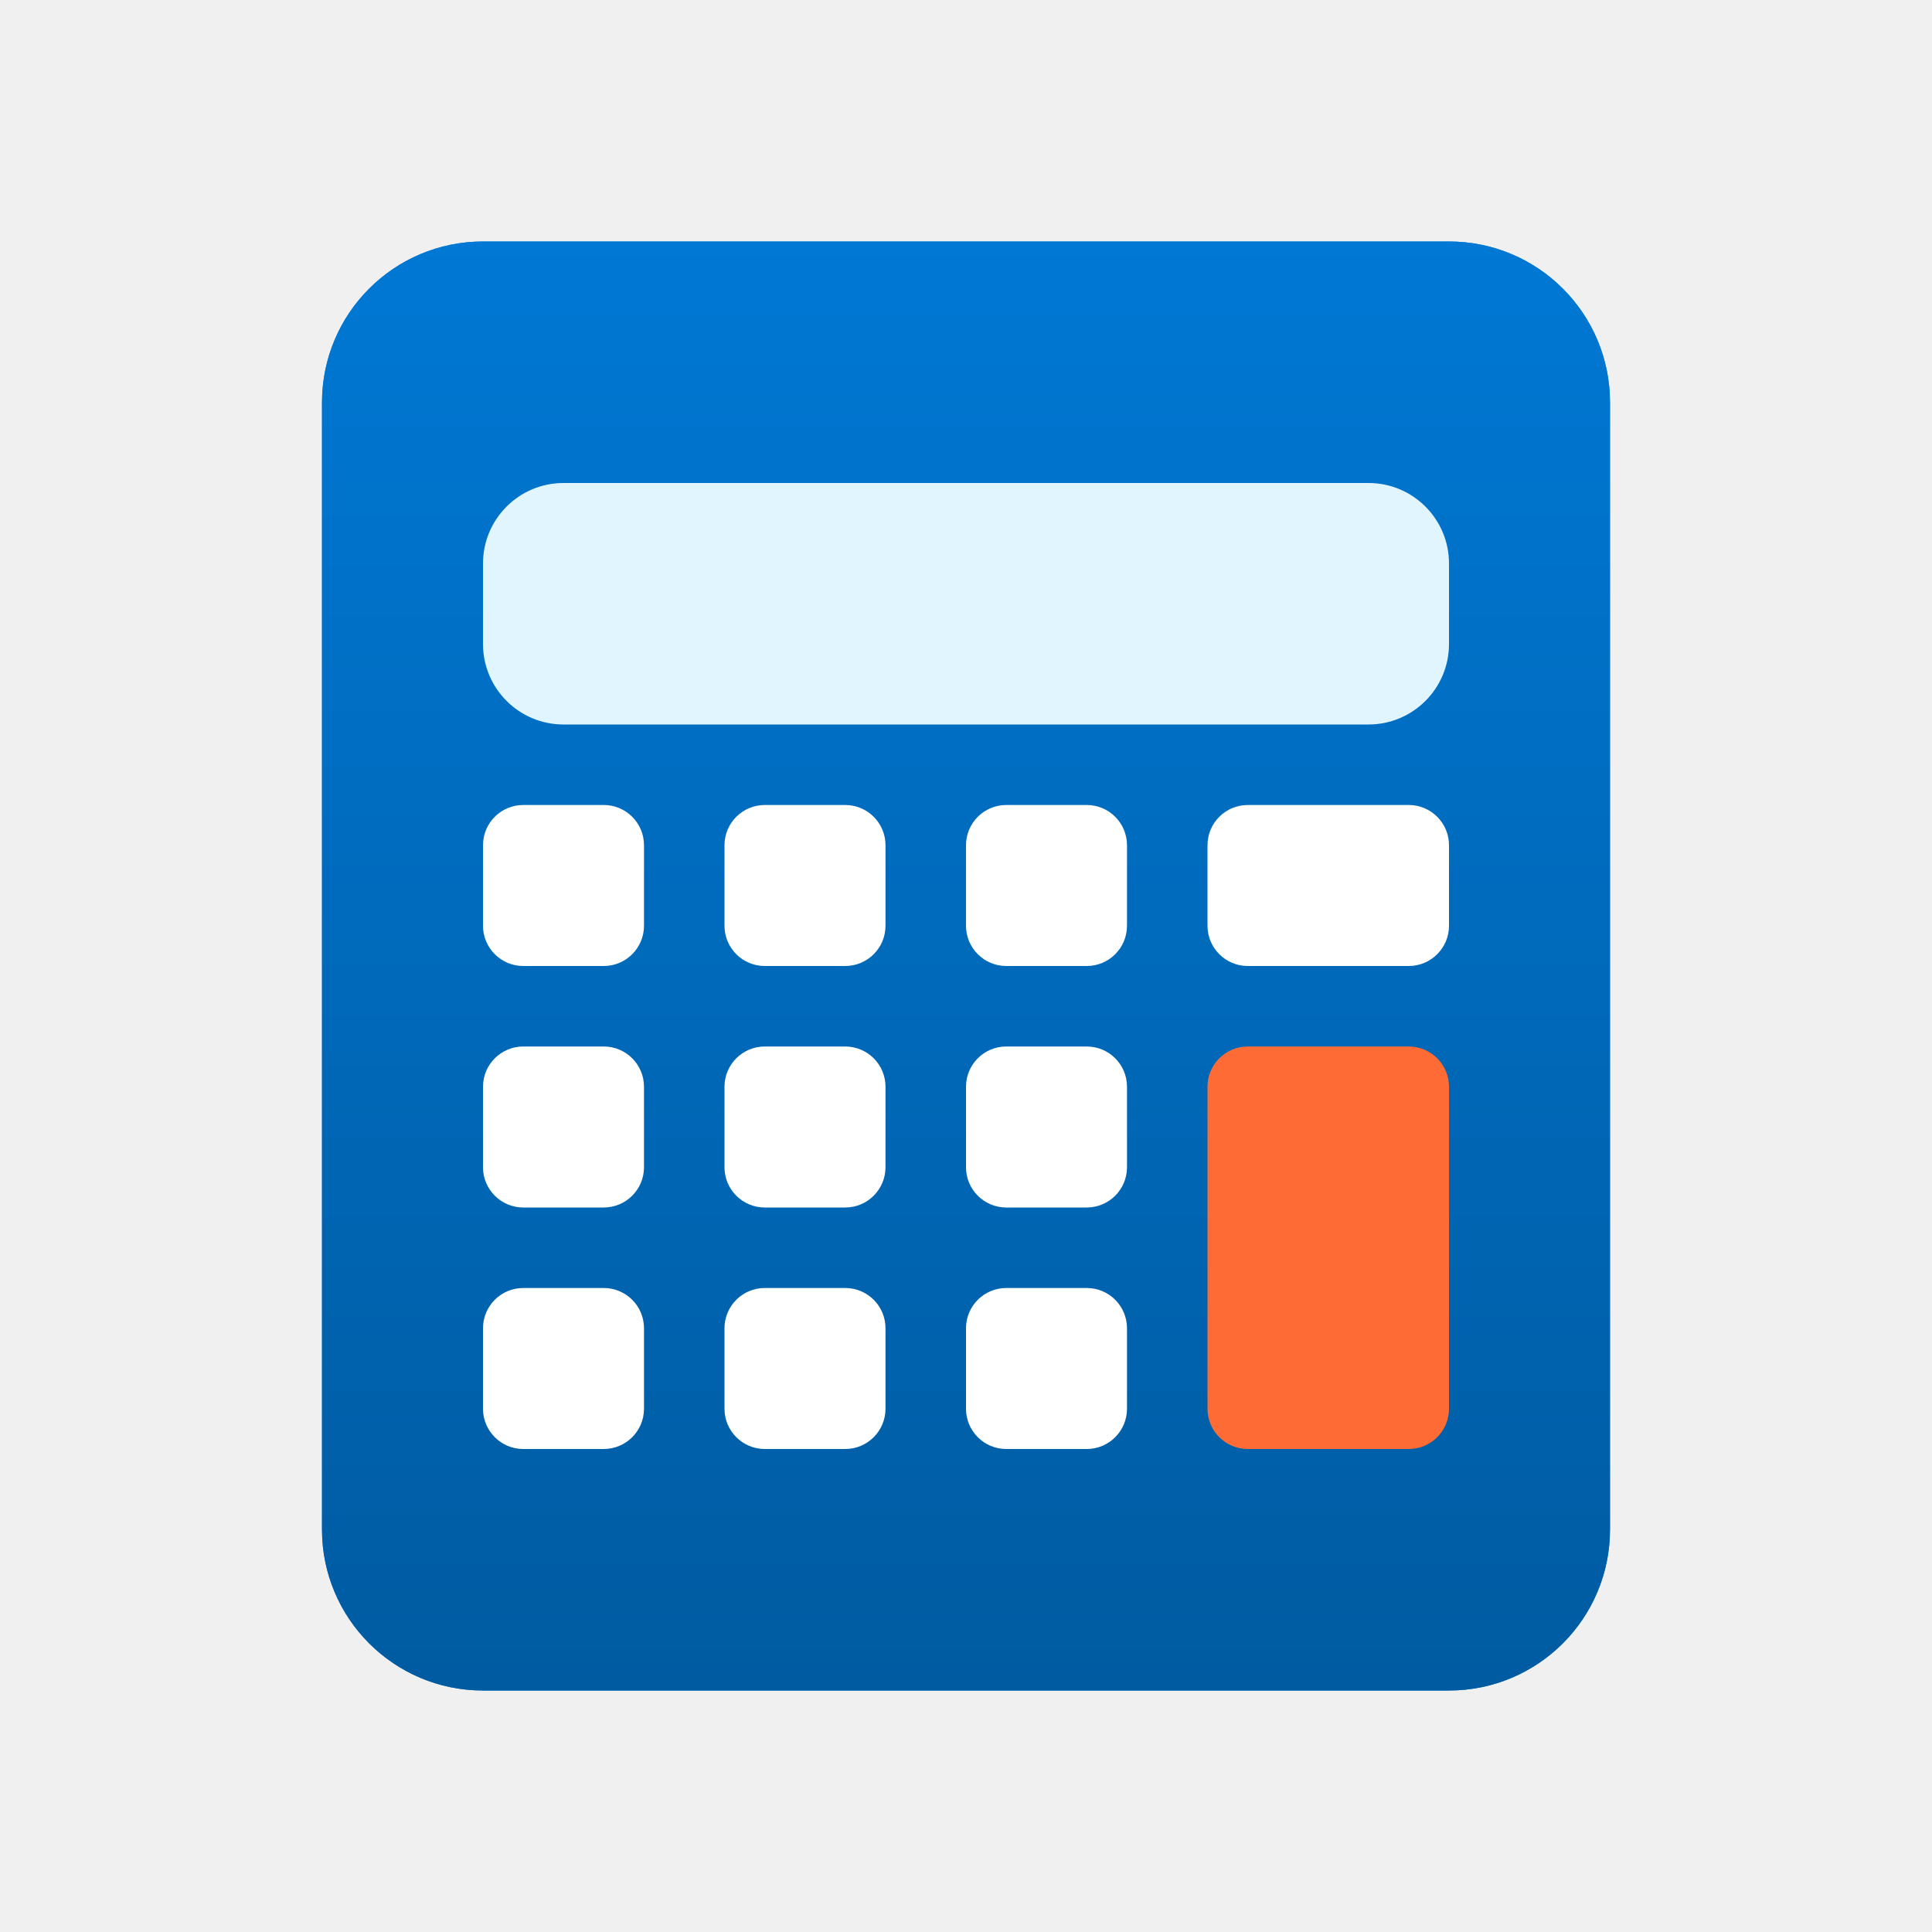
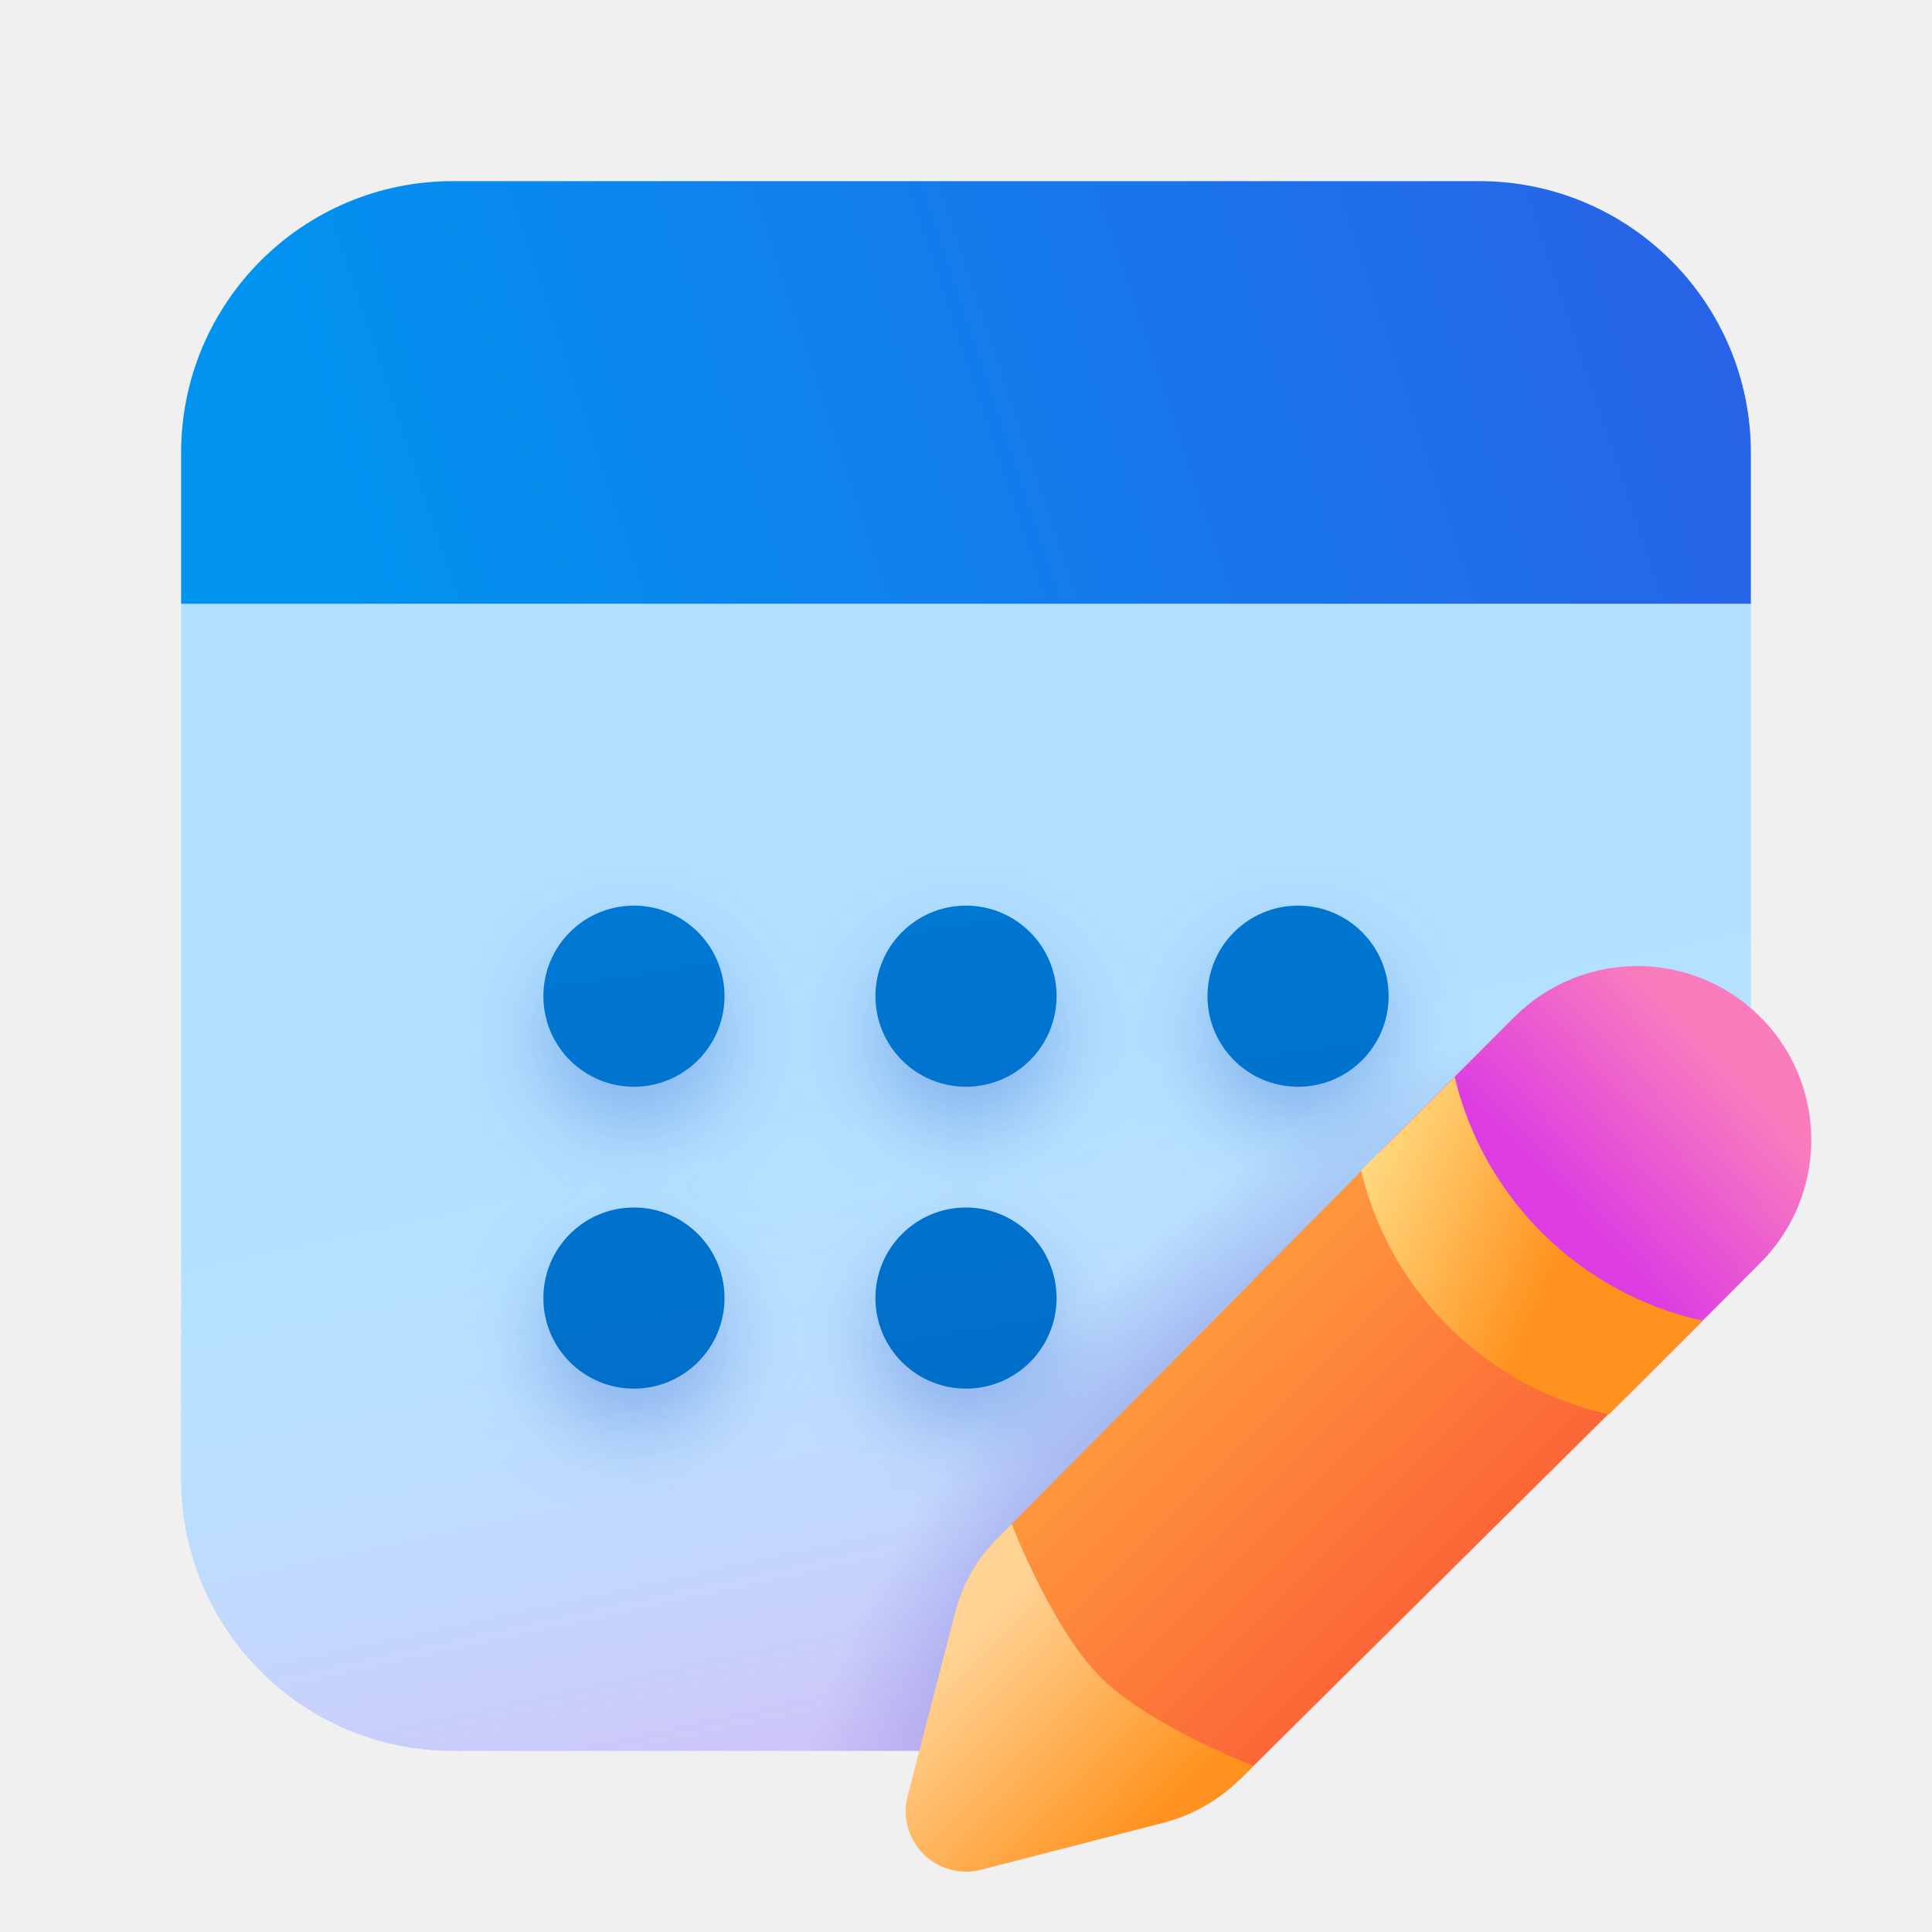
- <svg xmlns="http://www.w3.org/2000/svg" width="24" height="24" viewBox="0 0 24 24" fill="none">
-   <path d="M6 3C4.895 3 4 3.895 4 5V19C4 20.105 4.895 21 6 21H18C19.105 21 20 20.105 20 19V5C20 3.895 19.105 3 18 3H6Z" fill="#0078D4" />
-   <path d="M6 3C4.895 3 4 3.895 4 5V19C4 20.105 4.895 21 6 21H18C19.105 21 20 20.105 20 19V5C20 3.895 19.105 3 18 3H6Z" fill="url(#paint0_linear_calculator)" />
-   <rect x="6" y="6" width="12" height="3" rx="1" fill="#E1F5FE" />
-   <rect x="6" y="10" width="2" height="2" rx="0.5" fill="#FFFFFF" />
-   <rect x="9" y="10" width="2" height="2" rx="0.5" fill="#FFFFFF" />
-   <rect x="12" y="10" width="2" height="2" rx="0.5" fill="#FFFFFF" />
-   <rect x="15" y="10" width="3" height="2" rx="0.5" fill="#FFFFFF" />
-   <rect x="6" y="13" width="2" height="2" rx="0.5" fill="#FFFFFF" />
-   <rect x="9" y="13" width="2" height="2" rx="0.5" fill="#FFFFFF" />
-   <rect x="12" y="13" width="2" height="2" rx="0.5" fill="#FFFFFF" />
-   <rect x="15" y="13" width="3" height="5" rx="0.5" fill="#FF6B35" />
-   <rect x="6" y="16" width="2" height="2" rx="0.5" fill="#FFFFFF" />
-   <rect x="9" y="16" width="2" height="2" rx="0.5" fill="#FFFFFF" />
-   <rect x="12" y="16" width="2" height="2" rx="0.5" fill="#FFFFFF" />
-   <defs>
-     <linearGradient id="paint0_linear_calculator" x1="12" y1="3" x2="12" y2="21" gradientUnits="userSpaceOnUse">
-       <stop stop-color="#0078D4" />
-       <stop offset="1" stop-color="#005BA1" />
-     </linearGradient>
-   </defs>
+ <svg xmlns="http://www.w3.org/2000/svg" width="1em" height="1em" viewBox="0 0 32 32">
+   <g fill="none">
+     <path fill="url(#fluentColorCalendarEdit320)" d="m29 20l-9 9H7.5A4.5 4.5 0 0 1 3 24.5V10l13-1l13 1z" />
+     <path fill="url(#fluentColorCalendarEdit321)" d="m29 20l-9 9H7.5A4.5 4.5 0 0 1 3 24.5V10l13-1l13 1z" />
+     <path fill="url(#fluentColorCalendarEdit328)" fill-opacity="0.3" d="m29 20l-9 9H7.5A4.5 4.5 0 0 1 3 24.5V10l13-1l13 1z" />
+     <g filter="url(#fluentColorCalendarEdit329)">
+       <path fill="url(#fluentColorCalendarEdit322)" d="M10.5 18a1.5 1.5 0 1 0 0-3a1.5 1.5 0 0 0 0 3m1.5 3.5a1.5 1.5 0 1 1-3 0a1.5 1.5 0 0 1 3 0m4 1.5a1.5 1.5 0 1 0 0-3a1.5 1.5 0 0 0 0 3m1.5-6.5a1.5 1.5 0 1 1-3 0a1.5 1.5 0 0 1 3 0m4 1.5a1.5 1.5 0 1 0 0-3a1.5 1.5 0 0 0 0 3" />
+     </g>
+     <path fill="url(#fluentColorCalendarEdit323)" d="M3 7.5A4.5 4.5 0 0 1 7.5 3h17A4.5 4.5 0 0 1 29 7.5V10H3z" />
+     <path fill="url(#fluentColorCalendarEdit324)" d="m20.539 29.47l7.61-7.544v-4.074h-4.073l-7.567 7.64l.308 3.696z" />
+     <path fill="url(#fluentColorCalendarEdit325)" d="m20.539 29.47l.223-.223s-1.726-.661-2.535-1.47c-.809-.81-1.47-2.534-1.47-2.534l-.248.249a2.66 2.66 0 0 0-.686 1.206l-.79 3.051a1 1 0 0 0 1.217 1.22l3.02-.778a2.8 2.8 0 0 0 1.269-.722" />
+     <path fill="url(#fluentColorCalendarEdit326)" d="m26.937 23.14l2.211-2.214a2.88 2.88 0 0 0 .072-4.017a2.88 2.88 0 0 0-4.144-.057l-2.238 2.241z" />
+     <path fill="url(#fluentColorCalendarEdit327)" d="M24.094 17.838a5.43 5.43 0 0 0 4.106 4.038l-1.55 1.551a5.43 5.43 0 0 1-4.106-4.04z" />
+     <defs>
+       <linearGradient id="fluentColorCalendarEdit320" x1="20.694" x2="13.492" y1="31.456" y2="9.925" gradientUnits="userSpaceOnUse">
+         <stop stop-color="#b3e0ff" />
+         <stop offset="1" stop-color="#b3e0ff" />
+       </linearGradient>
+       <linearGradient id="fluentColorCalendarEdit321" x1="18.786" x2="22.353" y1="17.182" y2="33.578" gradientUnits="userSpaceOnUse">
+         <stop stop-color="#dcf8ff" stop-opacity="0" />
+         <stop offset="1" stop-color="#ff6ce8" stop-opacity="0.7" />
+       </linearGradient>
+       <linearGradient id="fluentColorCalendarEdit322" x1="14.727" x2="17.137" y1="14.077" y2="30.097" gradientUnits="userSpaceOnUse">
+         <stop stop-color="#0078d4" />
+         <stop offset="1" stop-color="#0067bf" />
+       </linearGradient>
+       <linearGradient id="fluentColorCalendarEdit323" x1="3" x2="25.069" y1="3" y2="-4.352" gradientUnits="userSpaceOnUse">
+         <stop stop-color="#0094f0" />
+         <stop offset="1" stop-color="#2764e7" />
+       </linearGradient>
+       <linearGradient id="fluentColorCalendarEdit324" x1="19.861" x2="26.044" y1="19.948" y2="26.149" gradientUnits="userSpaceOnUse">
+         <stop stop-color="#ffa43d" />
+         <stop offset="1" stop-color="#fb5937" />
+       </linearGradient>
+       <linearGradient id="fluentColorCalendarEdit325" x1="14.174" x2="18.325" y1="26.847" y2="30.975" gradientUnits="userSpaceOnUse">
+         <stop offset=".255" stop-color="#ffd394" />
+         <stop offset="1" stop-color="#ff921f" />
+       </linearGradient>
+       <linearGradient id="fluentColorCalendarEdit326" x1="28.502" x2="25.869" y1="17.485" y2="19.968" gradientUnits="userSpaceOnUse">
+         <stop stop-color="#f97dbd" />
+         <stop offset="1" stop-color="#dd3ce2" />
+       </linearGradient>
+       <linearGradient id="fluentColorCalendarEdit327" x1="25.469" x2="21.489" y1="21.663" y2="19.902" gradientUnits="userSpaceOnUse">
+         <stop stop-color="#ff921f" />
+         <stop offset="1" stop-color="#ffe994" />
+       </linearGradient>
+       <radialGradient id="fluentColorCalendarEdit328" cx="0" cy="0" r="1" gradientTransform="rotate(135 5.719 17.306)scale(12.0208 6.0988)" gradientUnits="userSpaceOnUse">
+         <stop offset=".535" stop-color="#4a43cb" />
+         <stop offset=".926" stop-color="#4a43cb" stop-opacity="0" />
+       </radialGradient>
+       <filter id="fluentColorCalendarEdit329" width="16.667" height="10.667" x="7.667" y="14.333" color-interpolation-filters="sRGB" filterUnits="userSpaceOnUse">
+         <feFlood flood-opacity="0" result="BackgroundImageFix" />
+         <feColorMatrix in="SourceAlpha" result="hardAlpha" values="0 0 0 0 0 0 0 0 0 0 0 0 0 0 0 0 0 0 127 0" />
+         <feOffset dy=".667" />
+         <feGaussianBlur stdDeviation=".667" />
+         <feColorMatrix values="0 0 0 0 0.124 0 0 0 0 0.323 0 0 0 0 0.796 0 0 0 0.32 0" />
+         <feBlend in2="BackgroundImageFix" result="effect1_dropShadow_72095_10112" />
+         <feBlend in="SourceGraphic" in2="effect1_dropShadow_72095_10112" result="shape" />
+       </filter>
+     </defs>
+   </g>
</svg>
